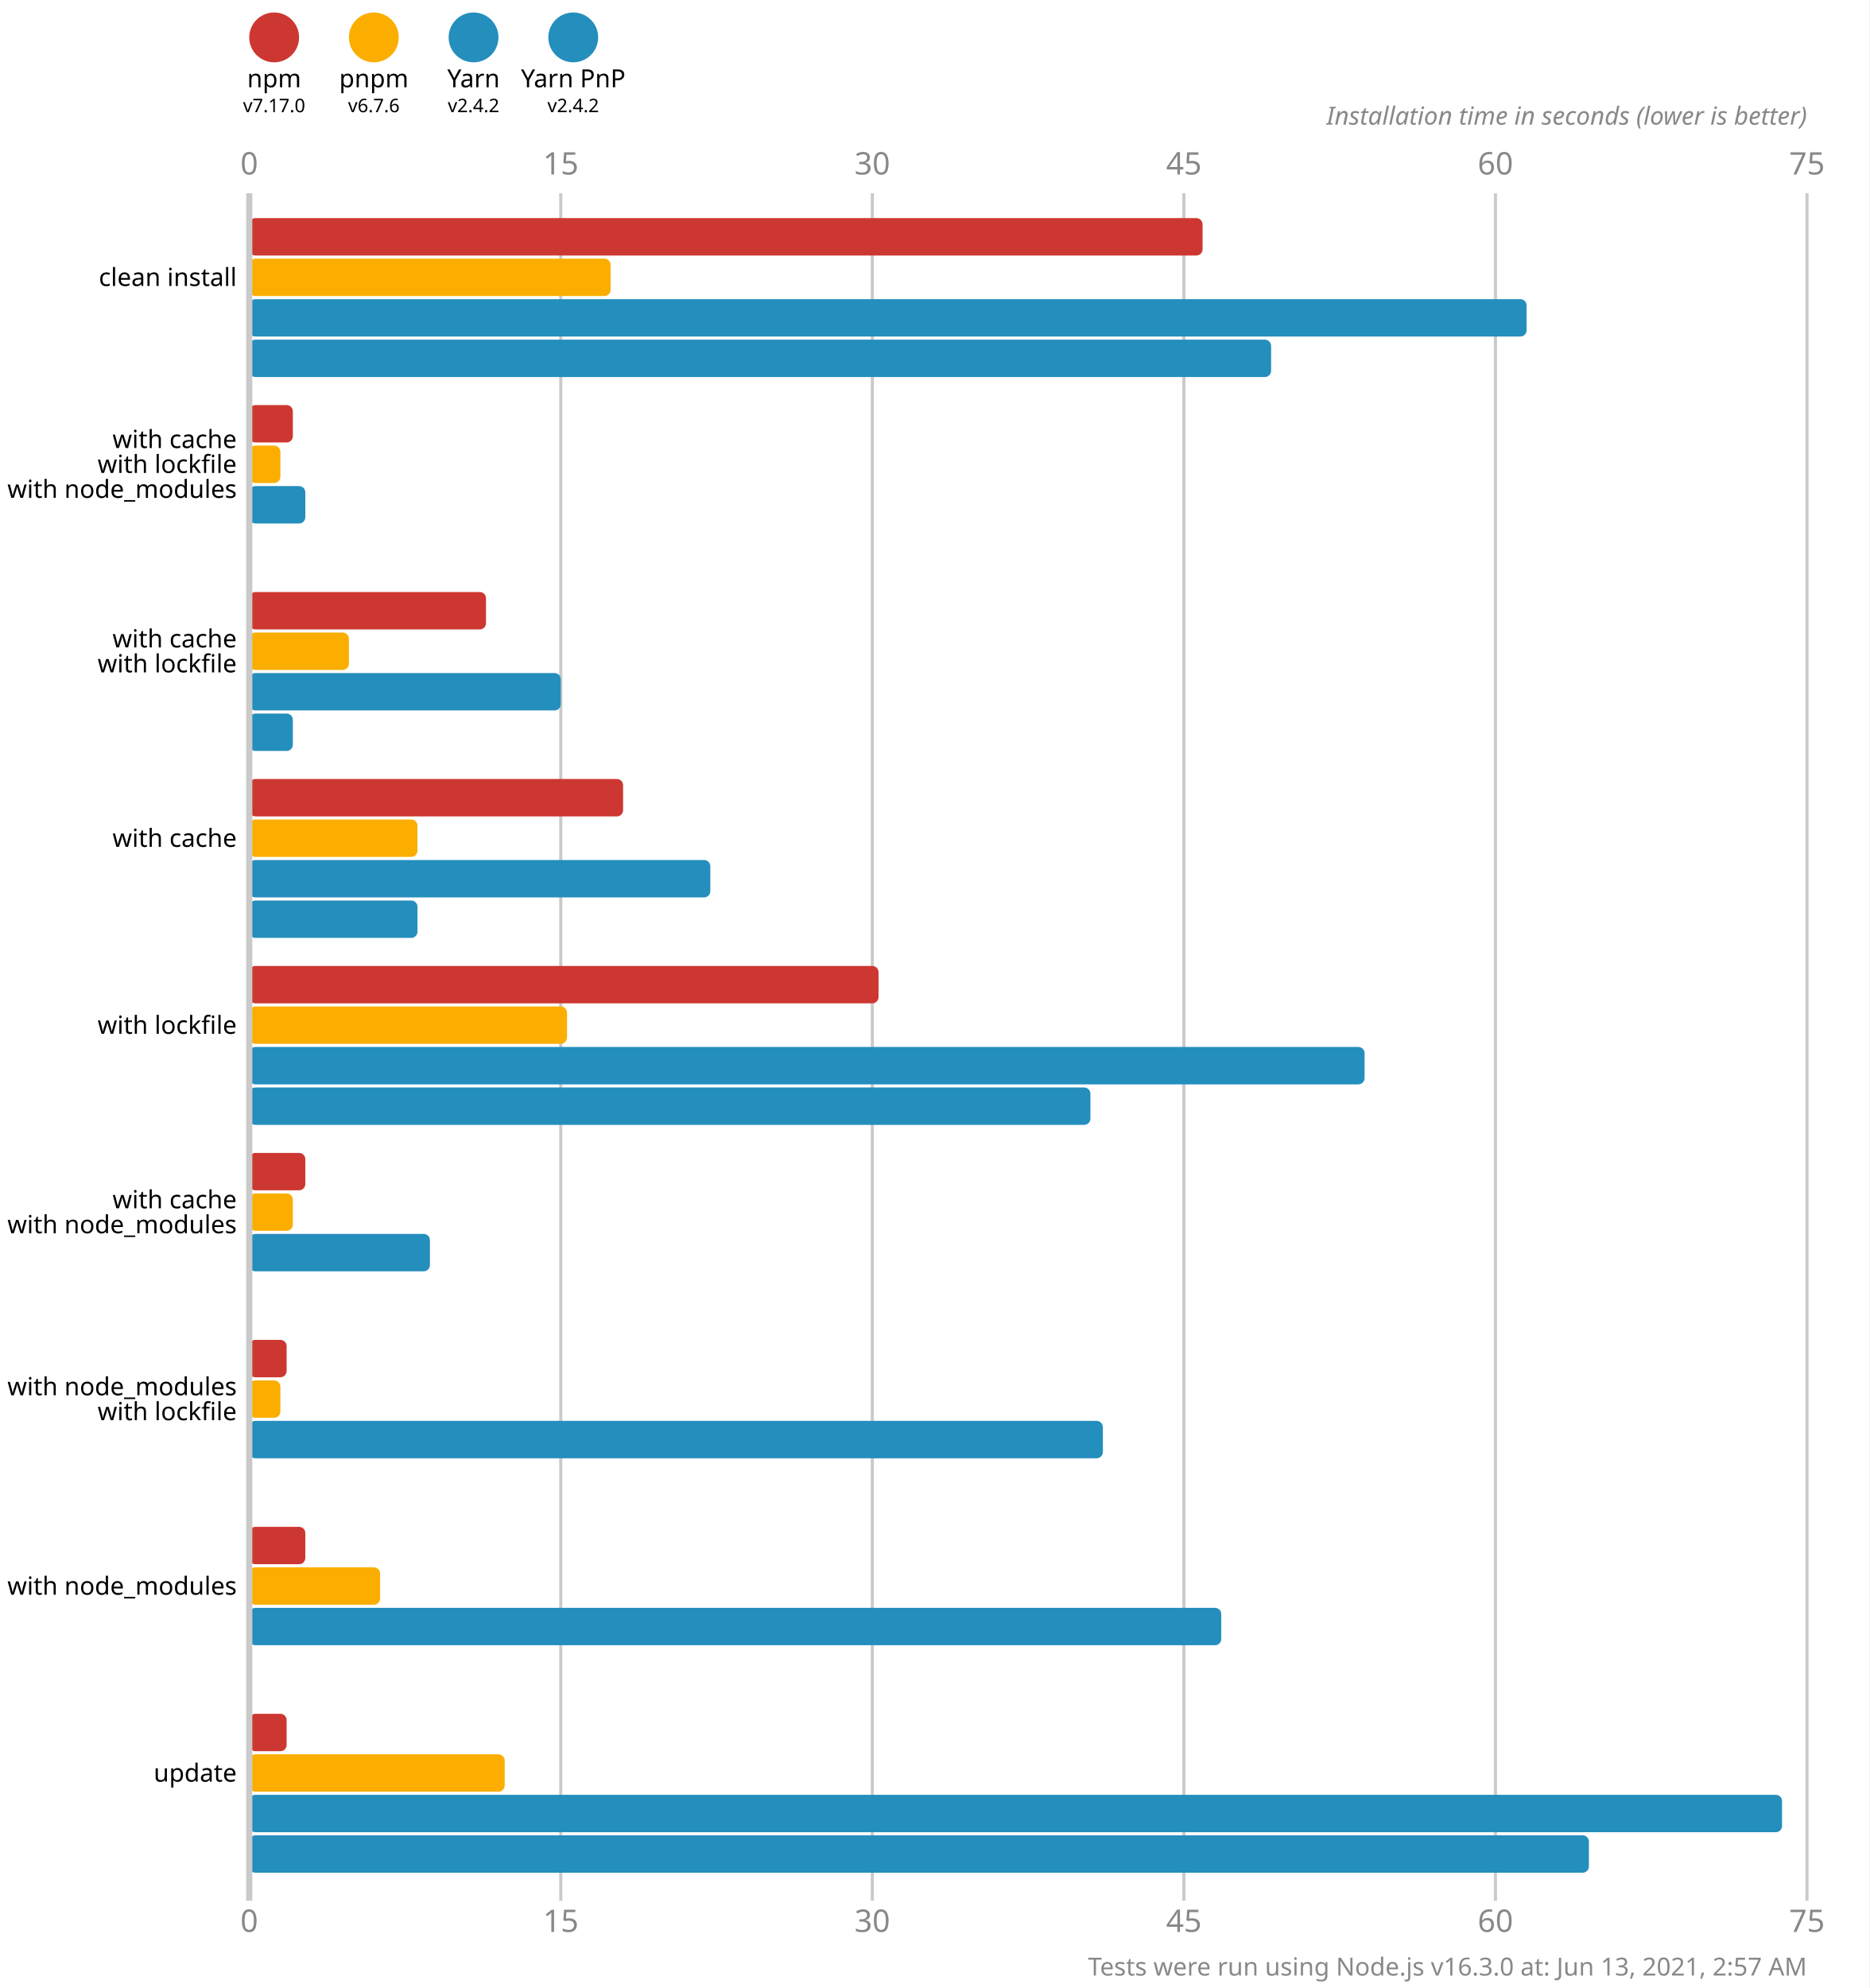
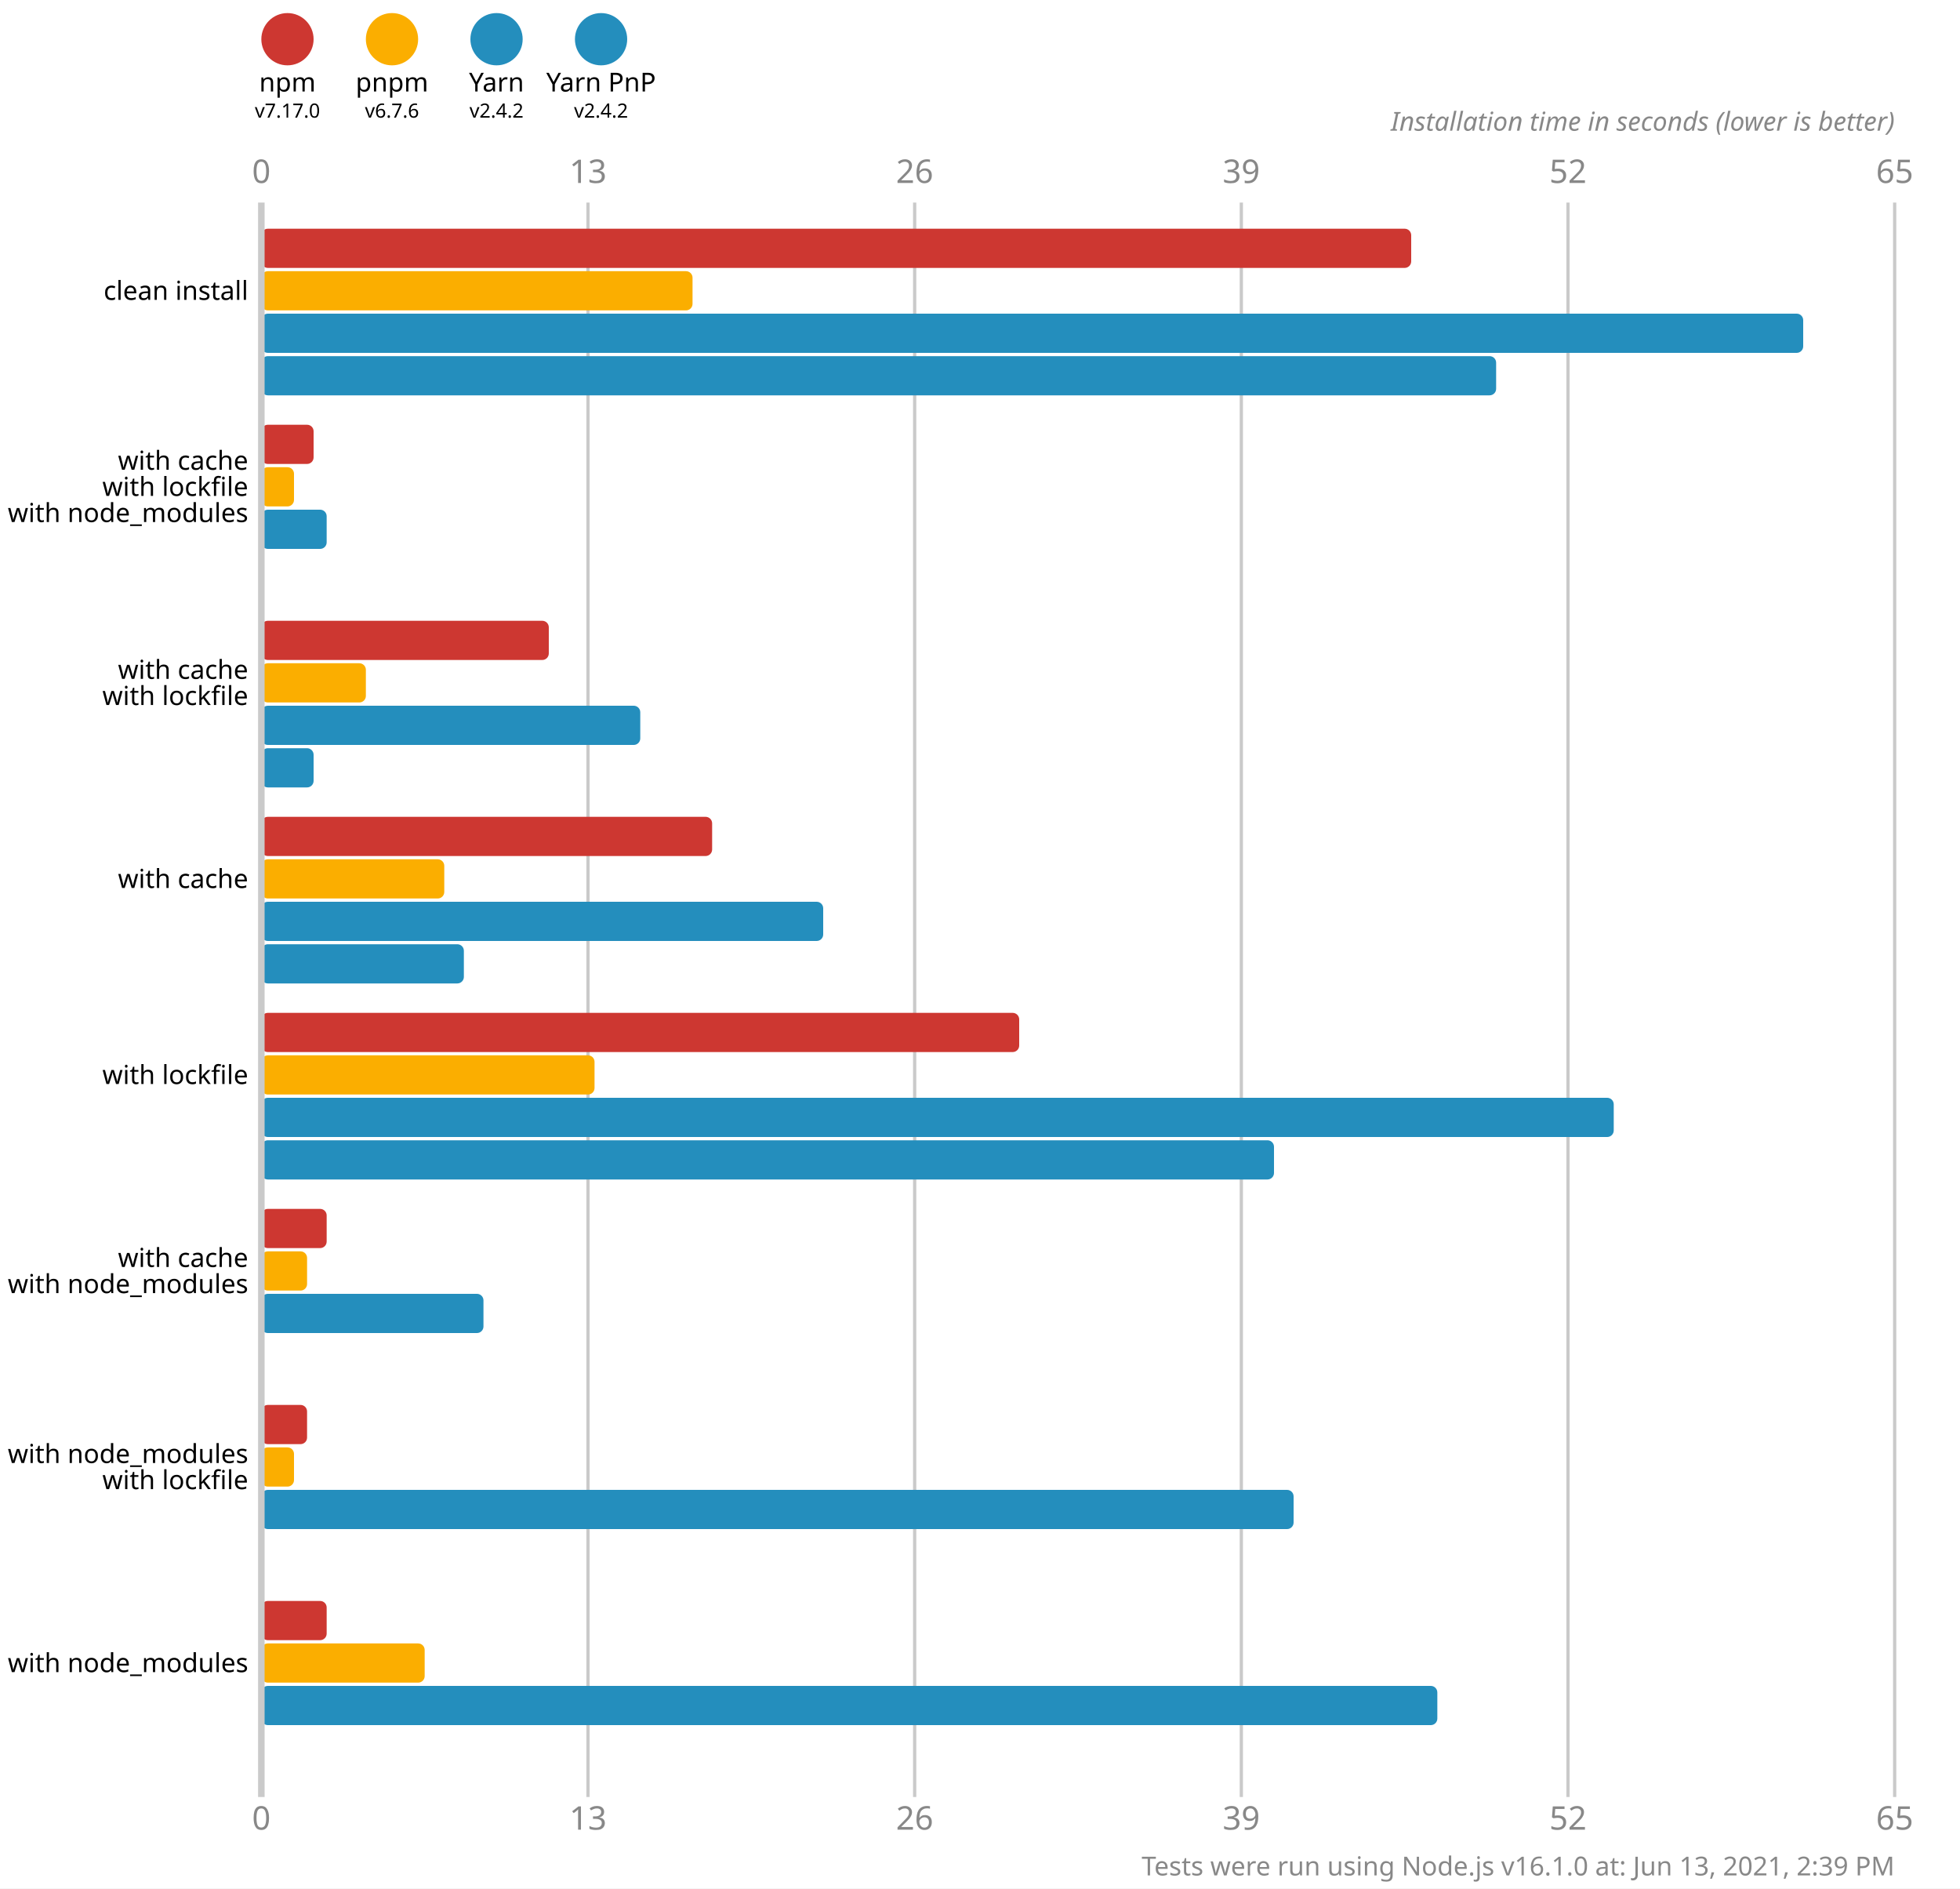
- <svg xmlns="http://www.w3.org/2000/svg" version="1.1" viewBox="0 0 300 319">
+ <svg xmlns="http://www.w3.org/2000/svg" version="1.1" viewBox="0 0 300 289">
  <style>
    .font { font-family: sans-serif; }
    .s3 { font-size: 3px; }
    .s4 { font-size: 4px; }
    .s5 { font-size: 5px; }
    .line { stroke: #cacaca; }
    .width { stroke-width: 0.5; }
    .text { fill: #888; }
  </style>
-   <rect x="0" y="0" width="300" height="319" fill="#fff" />
+   <rect x="0" y="0" width="300" height="289" fill="#fff" />
  <circle cx="44" cy="6" r="4" fill="#cd3731" />
  <text x="44" y="14" class="font s4" text-anchor="middle">npm</text>
  <text x="44" y="18" class="font s3" text-anchor="middle">v7.17.0</text>
  <circle cx="60" cy="6" r="4" fill="#fbae00" />
  <text x="60" y="14" class="font s4" text-anchor="middle">pnpm</text>
  <text x="60" y="18" class="font s3" text-anchor="middle">v6.7.6</text>
  <circle cx="76" cy="6" r="4" fill="#248ebd" />
  <text x="76" y="14" class="font s4" text-anchor="middle">Yarn</text>
  <text x="76" y="18" class="font s3" text-anchor="middle">v2.4.2</text>
  <circle cx="92" cy="6" r="4" fill="#248ebd" />
  <text x="92" y="14" class="font s4" text-anchor="middle">Yarn PnP</text>
  <text x="92" y="18" class="font s3" text-anchor="middle">v2.4.2</text>
  <text x="40" y="28" class="font s5 text" text-anchor="middle">0</text>
-   <text x="40" y="310" class="font s5 text" text-anchor="middle">0</text>
-   <line x1="90" y1="31" x2="90" y2="305" class="line width" />
-   <text x="90" y="28" class="font s5 text" text-anchor="middle">15</text>
-   <text x="90" y="310" class="font s5 text" text-anchor="middle">15</text>
-   <line x1="140" y1="31" x2="140" y2="305" class="line width" />
-   <text x="140" y="28" class="font s5 text" text-anchor="middle">30</text>
-   <text x="140" y="310" class="font s5 text" text-anchor="middle">30</text>
-   <line x1="190" y1="31" x2="190" y2="305" class="line width" />
-   <text x="190" y="28" class="font s5 text" text-anchor="middle">45</text>
-   <text x="190" y="310" class="font s5 text" text-anchor="middle">45</text>
-   <line x1="240" y1="31" x2="240" y2="305" class="line width" />
-   <text x="240" y="28" class="font s5 text" text-anchor="middle">60</text>
-   <text x="240" y="310" class="font s5 text" text-anchor="middle">60</text>
-   <line x1="290" y1="31" x2="290" y2="305" class="line width" />
-   <text x="290" y="28" class="font s5 text" text-anchor="middle">75</text>
-   <text x="290" y="310" class="font s5 text" text-anchor="middle">75</text>
+   <text x="40" y="280" class="font s5 text" text-anchor="middle">0</text>
+   <line x1="90" y1="31" x2="90" y2="275" class="line width" />
+   <text x="90" y="28" class="font s5 text" text-anchor="middle">13</text>
+   <text x="90" y="280" class="font s5 text" text-anchor="middle">13</text>
+   <line x1="140" y1="31" x2="140" y2="275" class="line width" />
+   <text x="140" y="28" class="font s5 text" text-anchor="middle">26</text>
+   <text x="140" y="280" class="font s5 text" text-anchor="middle">26</text>
+   <line x1="190" y1="31" x2="190" y2="275" class="line width" />
+   <text x="190" y="28" class="font s5 text" text-anchor="middle">39</text>
+   <text x="190" y="280" class="font s5 text" text-anchor="middle">39</text>
+   <line x1="240" y1="31" x2="240" y2="275" class="line width" />
+   <text x="240" y="28" class="font s5 text" text-anchor="middle">52</text>
+   <text x="240" y="280" class="font s5 text" text-anchor="middle">52</text>
+   <line x1="290" y1="31" x2="290" y2="275" class="line width" />
+   <text x="290" y="28" class="font s5 text" text-anchor="middle">65</text>
+   <text x="290" y="280" class="font s5 text" text-anchor="middle">65</text>
  <text x="290" y="20" class="font s4 text" font-style="italic" text-anchor="end">Installation time in seconds (lower is better)</text>
-   <rect x="40" y="35" width="153" height="6" fill="#cd3731" rx="1" ry="1" />
-   <rect x="40" y="41.5" width="58" height="6" fill="#fbae00" rx="1" ry="1" />
-   <rect x="40" y="48" width="205" height="6" fill="#248ebd" rx="1" ry="1" />
-   <rect x="40" y="54.5" width="164" height="6" fill="#248ebd" rx="1" ry="1" />
-   <rect x="40" y="65" width="7" height="6" fill="#cd3731" rx="1" ry="1" />
+   <rect x="40" y="35" width="176" height="6" fill="#cd3731" rx="1" ry="1" />
+   <rect x="40" y="41.5" width="66" height="6" fill="#fbae00" rx="1" ry="1" />
+   <rect x="40" y="48" width="236" height="6" fill="#248ebd" rx="1" ry="1" />
+   <rect x="40" y="54.5" width="189" height="6" fill="#248ebd" rx="1" ry="1" />
+   <rect x="40" y="65" width="8" height="6" fill="#cd3731" rx="1" ry="1" />
  <rect x="40" y="71.5" width="5" height="6" fill="#fbae00" rx="1" ry="1" />
-   <rect x="40" y="78" width="9" height="6" fill="#248ebd" rx="1" ry="1" />
+   <rect x="40" y="78" width="10" height="6" fill="#248ebd" rx="1" ry="1" />
  <rect x="40" y="84.5" width="0" height="6" fill="#248ebd" rx="1" ry="1" />
-   <rect x="40" y="95" width="38" height="6" fill="#cd3731" rx="1" ry="1" />
+   <rect x="40" y="95" width="44" height="6" fill="#cd3731" rx="1" ry="1" />
  <rect x="40" y="101.5" width="16" height="6" fill="#fbae00" rx="1" ry="1" />
-   <rect x="40" y="108" width="50" height="6" fill="#248ebd" rx="1" ry="1" />
-   <rect x="40" y="114.5" width="7" height="6" fill="#248ebd" rx="1" ry="1" />
-   <rect x="40" y="125" width="60" height="6" fill="#cd3731" rx="1" ry="1" />
-   <rect x="40" y="131.5" width="27" height="6" fill="#fbae00" rx="1" ry="1" />
-   <rect x="40" y="138" width="74" height="6" fill="#248ebd" rx="1" ry="1" />
-   <rect x="40" y="144.5" width="27" height="6" fill="#248ebd" rx="1" ry="1" />
-   <rect x="40" y="155" width="101" height="6" fill="#cd3731" rx="1" ry="1" />
+   <rect x="40" y="108" width="58" height="6" fill="#248ebd" rx="1" ry="1" />
+   <rect x="40" y="114.5" width="8" height="6" fill="#248ebd" rx="1" ry="1" />
+   <rect x="40" y="125" width="69" height="6" fill="#cd3731" rx="1" ry="1" />
+   <rect x="40" y="131.5" width="28" height="6" fill="#fbae00" rx="1" ry="1" />
+   <rect x="40" y="138" width="86" height="6" fill="#248ebd" rx="1" ry="1" />
+   <rect x="40" y="144.5" width="31" height="6" fill="#248ebd" rx="1" ry="1" />
+   <rect x="40" y="155" width="116" height="6" fill="#cd3731" rx="1" ry="1" />
  <rect x="40" y="161.5" width="51" height="6" fill="#fbae00" rx="1" ry="1" />
-   <rect x="40" y="168" width="179" height="6" fill="#248ebd" rx="1" ry="1" />
-   <rect x="40" y="174.5" width="135" height="6" fill="#248ebd" rx="1" ry="1" />
-   <rect x="40" y="185" width="9" height="6" fill="#cd3731" rx="1" ry="1" />
+   <rect x="40" y="168" width="207" height="6" fill="#248ebd" rx="1" ry="1" />
+   <rect x="40" y="174.5" width="155" height="6" fill="#248ebd" rx="1" ry="1" />
+   <rect x="40" y="185" width="10" height="6" fill="#cd3731" rx="1" ry="1" />
  <rect x="40" y="191.5" width="7" height="6" fill="#fbae00" rx="1" ry="1" />
-   <rect x="40" y="198" width="29" height="6" fill="#248ebd" rx="1" ry="1" />
+   <rect x="40" y="198" width="34" height="6" fill="#248ebd" rx="1" ry="1" />
  <rect x="40" y="204.5" width="0" height="6" fill="#248ebd" rx="1" ry="1" />
-   <rect x="40" y="215" width="6" height="6" fill="#cd3731" rx="1" ry="1" />
+   <rect x="40" y="215" width="7" height="6" fill="#cd3731" rx="1" ry="1" />
  <rect x="40" y="221.5" width="5" height="6" fill="#fbae00" rx="1" ry="1" />
-   <rect x="40" y="228" width="137" height="6" fill="#248ebd" rx="1" ry="1" />
+   <rect x="40" y="228" width="158" height="6" fill="#248ebd" rx="1" ry="1" />
  <rect x="40" y="234.5" width="0" height="6" fill="#248ebd" rx="1" ry="1" />
-   <rect x="40" y="245" width="9" height="6" fill="#cd3731" rx="1" ry="1" />
-   <rect x="40" y="251.5" width="21" height="6" fill="#fbae00" rx="1" ry="1" />
-   <rect x="40" y="258" width="156" height="6" fill="#248ebd" rx="1" ry="1" />
+   <rect x="40" y="245" width="10" height="6" fill="#cd3731" rx="1" ry="1" />
+   <rect x="40" y="251.5" width="25" height="6" fill="#fbae00" rx="1" ry="1" />
+   <rect x="40" y="258" width="180" height="6" fill="#248ebd" rx="1" ry="1" />
  <rect x="40" y="264.5" width="0" height="6" fill="#248ebd" rx="1" ry="1" />
-   <rect x="40" y="275" width="6" height="6" fill="#cd3731" rx="1" ry="1" />
-   <rect x="40" y="281.5" width="41" height="6" fill="#fbae00" rx="1" ry="1" />
-   <rect x="40" y="288" width="246" height="6" fill="#248ebd" rx="1" ry="1" />
-   <rect x="40" y="294.5" width="215" height="6" fill="#248ebd" rx="1" ry="1" />
-   <line x1="40" y1="31" x2="40" y2="305" class="line" />
+   <line x1="40" y1="31" x2="40" y2="275" class="line" />
  <text x="38" y="44.5" class="font s4" dominant-baseline="middle" text-anchor="end">clean install</text>
  <text x="38" y="70.5" class="font s4" dominant-baseline="middle" text-anchor="end">with cache</text>
  <text x="38" y="74.5" class="font s4" dominant-baseline="middle" text-anchor="end">with lockfile</text>
  <text x="38" y="78.5" class="font s4" dominant-baseline="middle" text-anchor="end">with node_modules</text>
  <text x="38" y="102.5" class="font s4" dominant-baseline="middle" text-anchor="end">with cache</text>
  <text x="38" y="106.5" class="font s4" dominant-baseline="middle" text-anchor="end">with lockfile</text>
  <text x="38" y="134.5" class="font s4" dominant-baseline="middle" text-anchor="end">with cache</text>
  <text x="38" y="164.5" class="font s4" dominant-baseline="middle" text-anchor="end">with lockfile</text>
  <text x="38" y="192.5" class="font s4" dominant-baseline="middle" text-anchor="end">with cache</text>
  <text x="38" y="196.5" class="font s4" dominant-baseline="middle" text-anchor="end">with node_modules</text>
  <text x="38" y="222.5" class="font s4" dominant-baseline="middle" text-anchor="end">with node_modules</text>
  <text x="38" y="226.5" class="font s4" dominant-baseline="middle" text-anchor="end">with lockfile</text>
  <text x="38" y="254.5" class="font s4" dominant-baseline="middle" text-anchor="end">with node_modules</text>
-   <text x="38" y="284.5" class="font s4" dominant-baseline="middle" text-anchor="end">update</text>
-   <text x="290" y="317" class="font s4 text" text-anchor="end">Tests were run using Node.js v16.3.0 at: Jun 13, 2021, 2:57 AM</text>
+   <text x="290" y="287" class="font s4 text" text-anchor="end">Tests were run using Node.js v16.1.0 at: Jun 13, 2021, 2:39 PM</text>
</svg>
